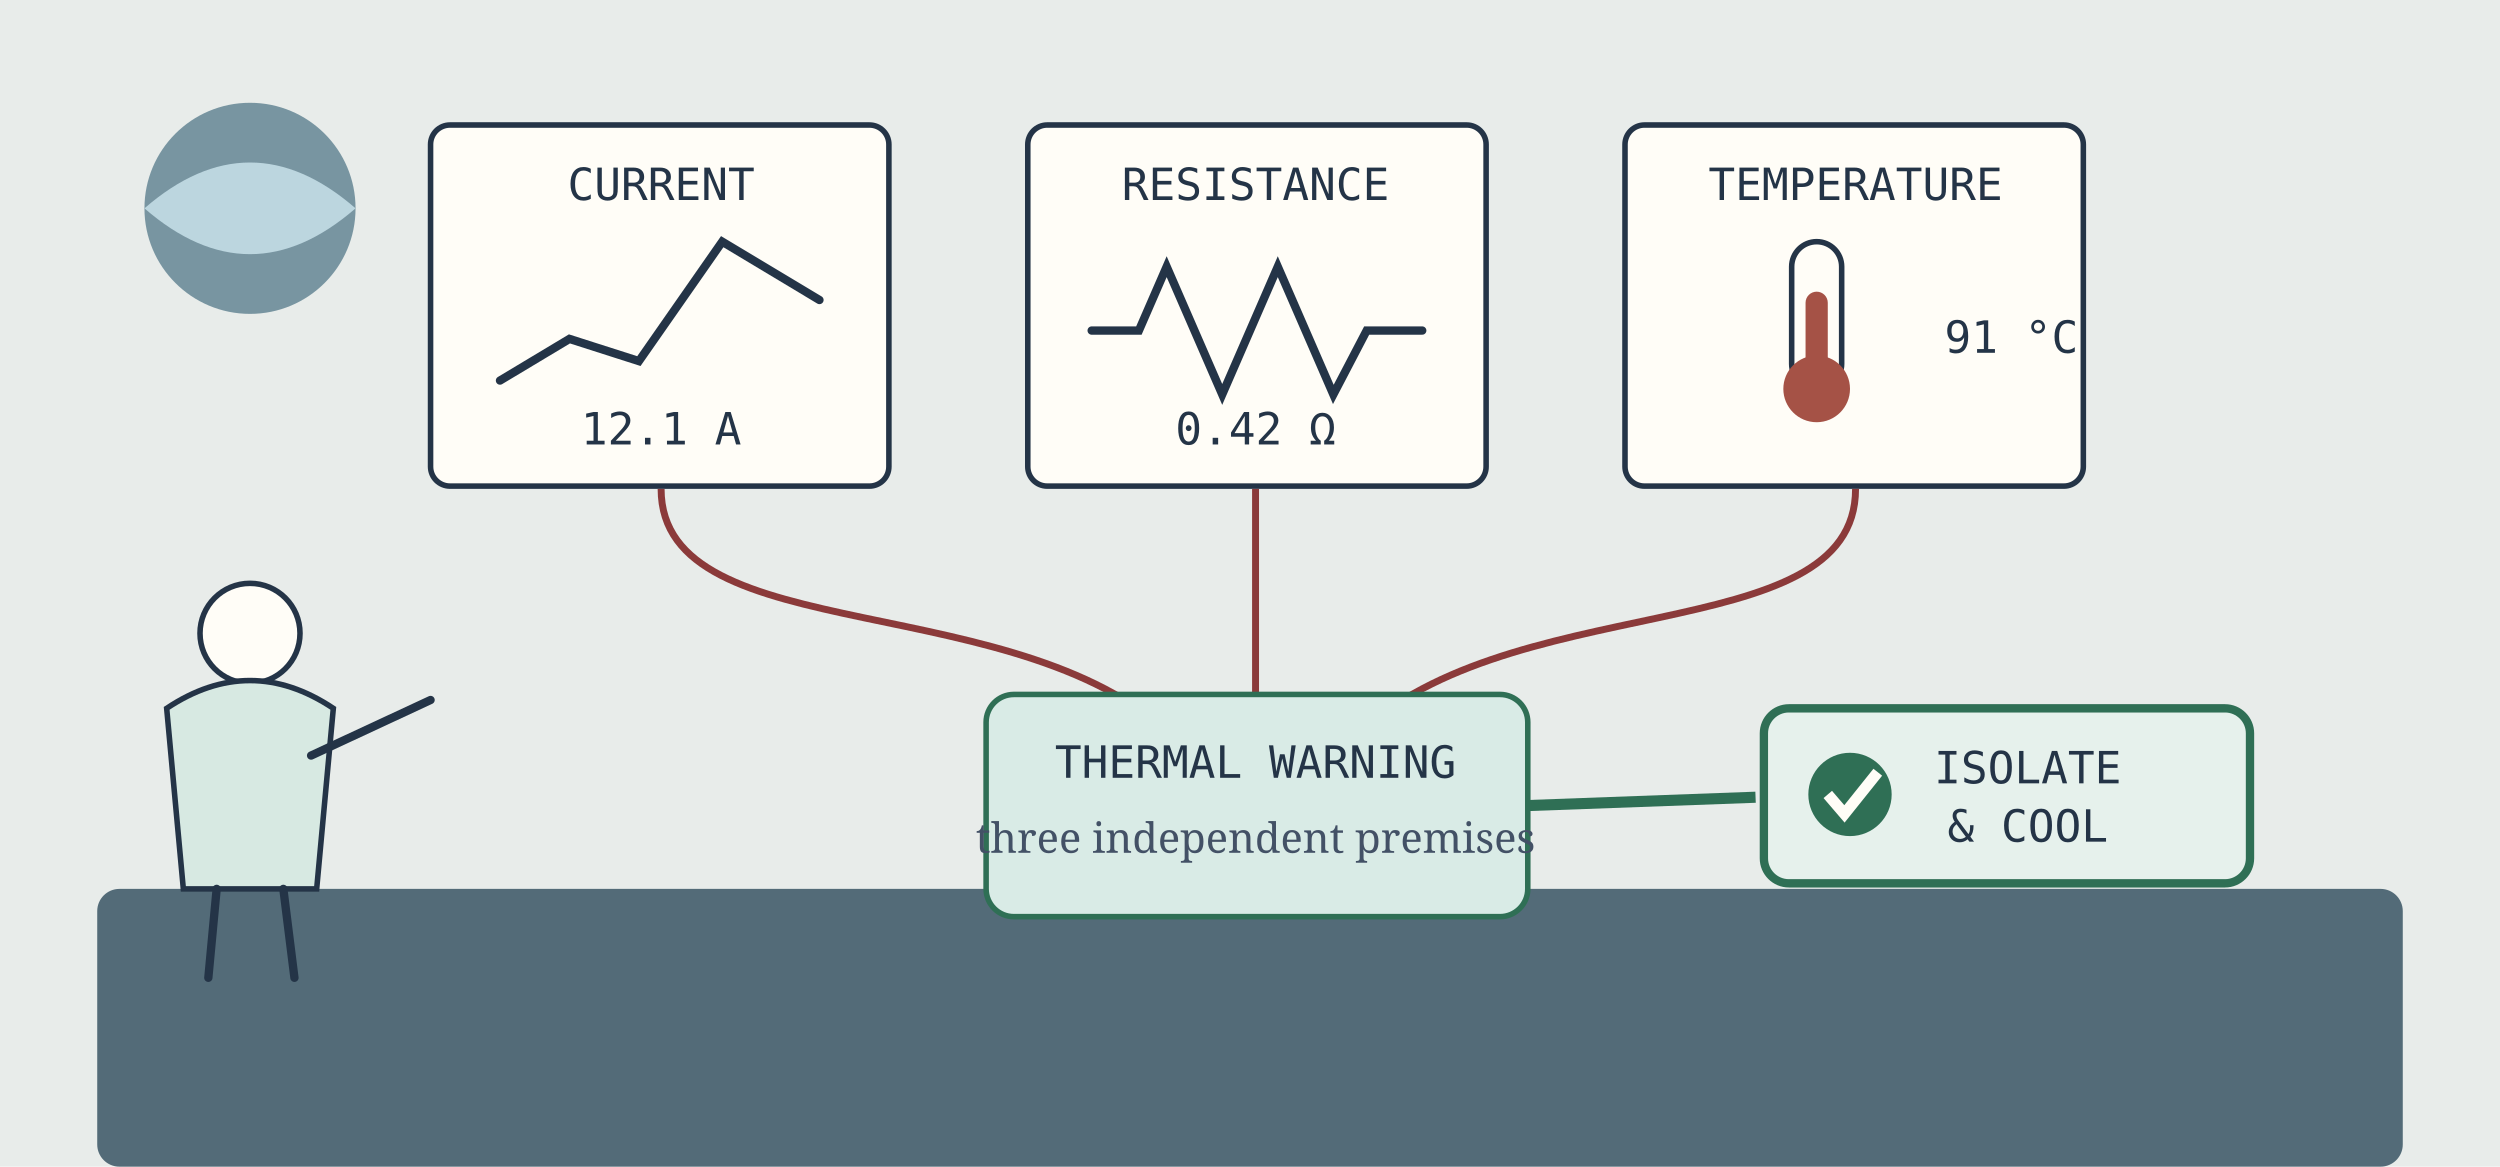
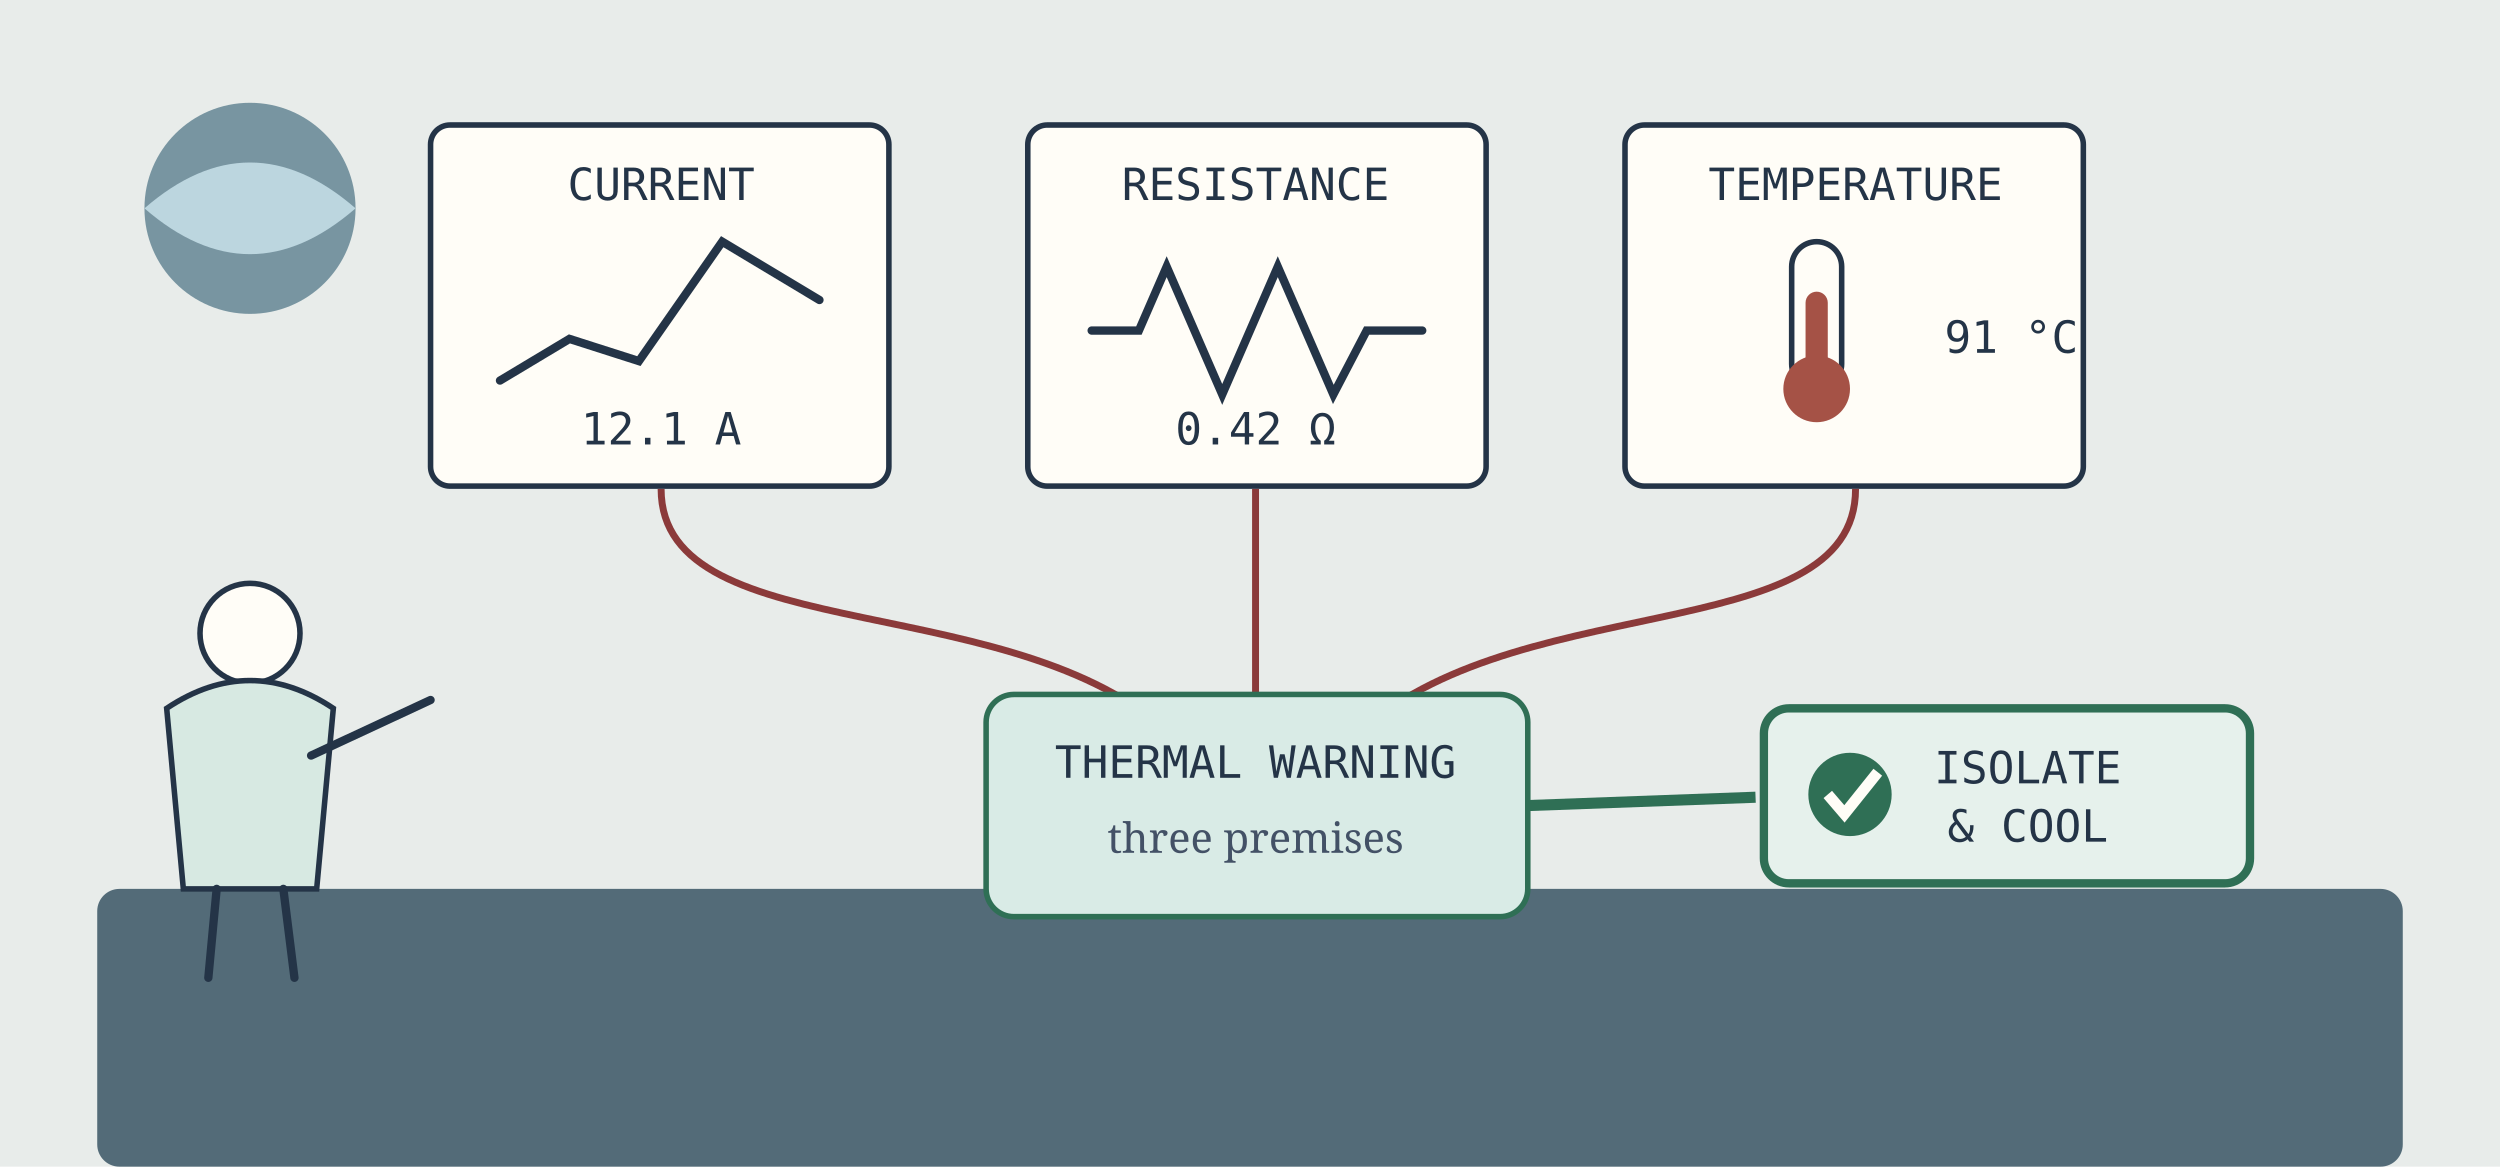
<svg xmlns="http://www.w3.org/2000/svg" width="900" height="420" viewBox="0 0 900 420" role="img" aria-labelledby="title desc">
  <style>
    .wall{fill:#e8ecea}.panel{fill:#fffdf7;stroke:#243447;stroke-width:2}.screen{fill:#d9ebe6;stroke:#2f6f55;stroke-width:2}
    .console{fill:#536b78}.ink{fill:none;stroke:#243447;stroke-width:3;stroke-linecap:round}
    .wire{fill:none;stroke:#8b3a3a;stroke-width:2.5}.hot{fill:#a55246}.safe{fill:#2f6f55}
    .text{fill:#243447;font:16px ui-monospace,monospace}.small{fill:#435166;font:15px Georgia,serif}
  </style>
  <rect width="900" height="420" class="wall" />
  <circle cx="90" cy="75" r="38" fill="#7895a1" />
  <path d="M52 75 Q90 42 128 75 Q90 108 52 75" fill="#bcd6df" />
  <rect class="console" x="35" y="320" width="830" height="100" rx="8" />
  <rect class="panel" x="155" y="45" width="165" height="130" rx="7" />
  <text class="text" x="238" y="72" text-anchor="middle">CURRENT</text>
  <path class="ink" d="M180 137 L205 122 L230 130 L260 87 L295 108" />
  <text class="text" x="238" y="160" text-anchor="middle">12.1 A</text>
  <rect class="panel" x="370" y="45" width="165" height="130" rx="7" />
  <text class="text" x="452" y="72" text-anchor="middle">RESISTANCE</text>
  <path class="ink" d="M393 119 L410 119 L420 96 L440 142 L460 96 L480 142 L492 119 L512 119" />
  <text class="text" x="452" y="160" text-anchor="middle">0.42 Ω</text>
  <rect class="panel" x="585" y="45" width="165" height="130" rx="7" />
  <text class="text" x="668" y="72" text-anchor="middle">TEMPERATURE</text>
  <rect x="645" y="87" width="18" height="53" rx="9" fill="#fffdf7" stroke="#243447" stroke-width="2" />
  <rect class="hot" x="650" y="105" width="8" height="30" rx="4" />
  <circle class="hot" cx="654" cy="140" r="12" />
  <text class="text" x="700" y="127">91 °C</text>
  <path class="wire" d="M238 176 C238 235 370 210 425 268" />
  <path class="wire" d="M452 176 L452 255" />
  <path class="wire" d="M668 176 C668 235 540 210 485 268" />
  <rect class="screen" x="355" y="250" width="195" height="80" rx="10" />
  <text class="text" x="452" y="280" text-anchor="middle">THERMAL WARNING</text>
-   <text class="small" x="452" y="307" text-anchor="middle">three independent premises</text>
+   <text class="small" x="452" y="307" text-anchor="middle">three premises</text>
  <g transform="translate(90 270)">
    <circle class="panel" cx="0" cy="-42" r="18" />
    <path d="M-30-15 Q0-35 30-15 L24 50 H-24Z" fill="#d7e9e2" stroke="#243447" stroke-width="2" />
    <path class="ink" d="M-12 50 L-15 82 M12 50 L16 82 M22 2 L65-18" />
  </g>
  <rect x="635" y="255" width="175" height="63" rx="9" fill="#e6f1ec" stroke="#2f6f55" stroke-width="3" />
  <circle class="safe" cx="666" cy="286" r="15" />
  <path d="M658 286 L664 293 L676 278" fill="none" stroke="#fffdf7" stroke-width="4" />
  <text class="text" x="730" y="282" text-anchor="middle">ISOLATE</text>
  <text class="text" x="730" y="303" text-anchor="middle">&amp; COOL</text>
  <path d="M550 290 L632 287" fill="none" stroke="#2f6f55" stroke-width="4" />
</svg>
